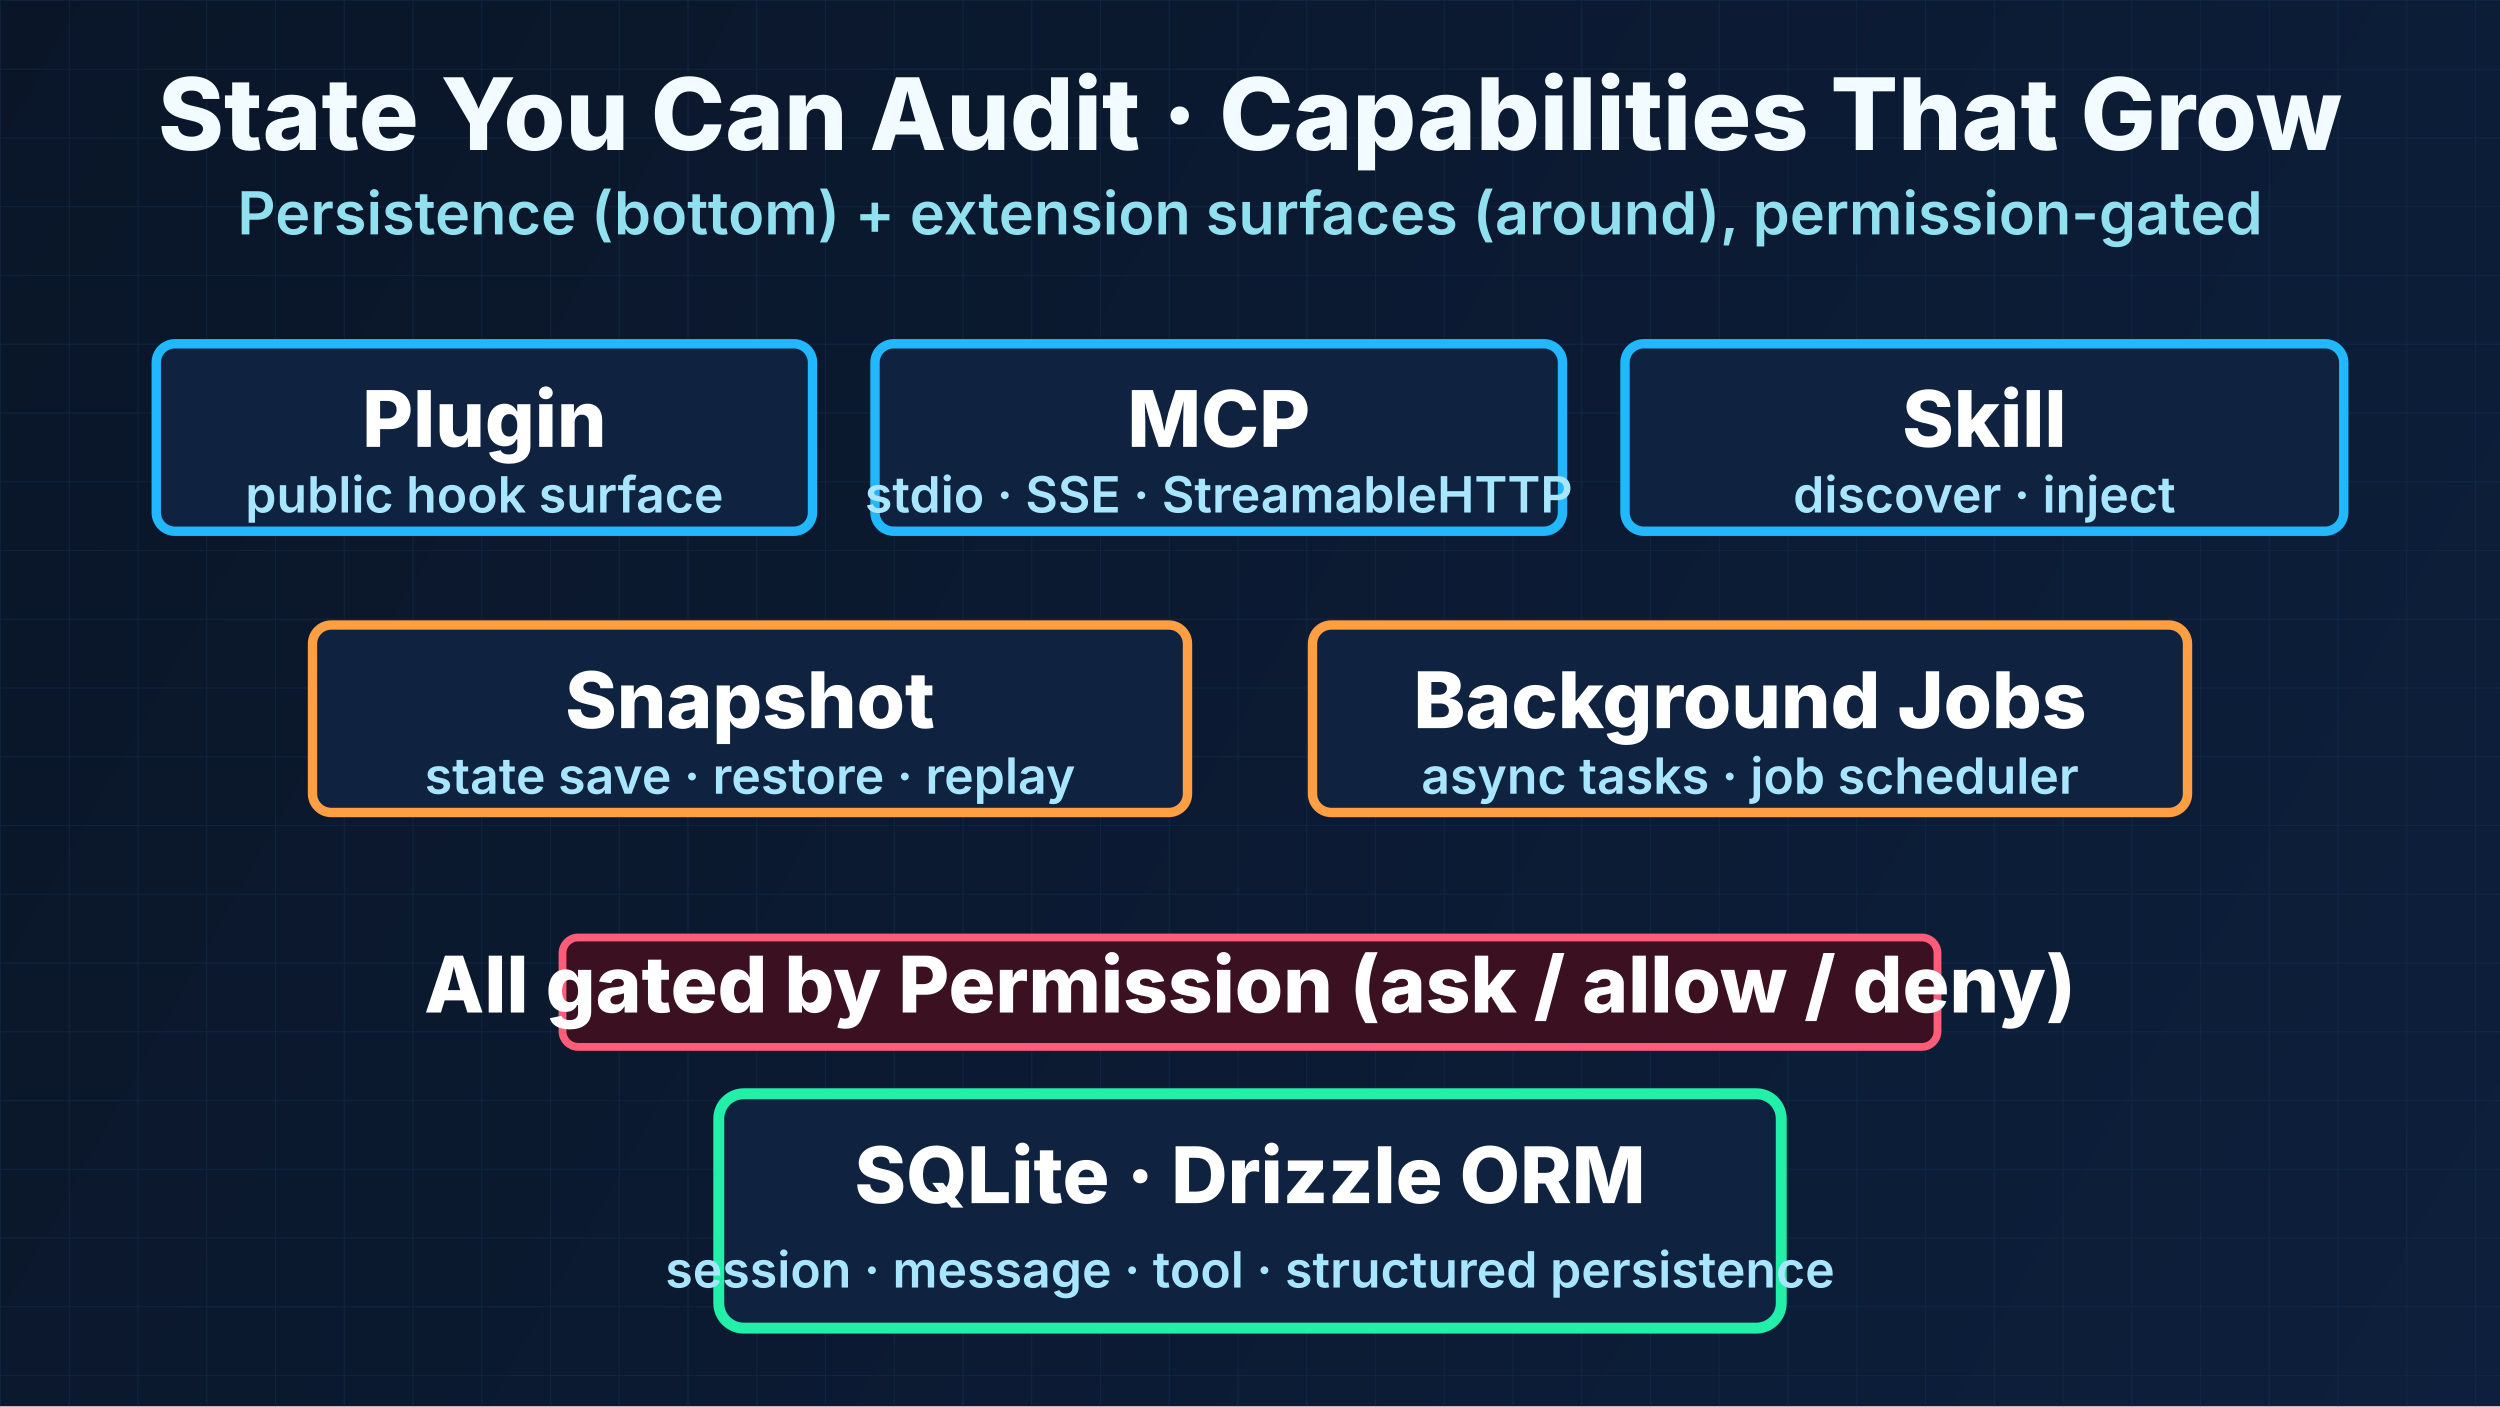
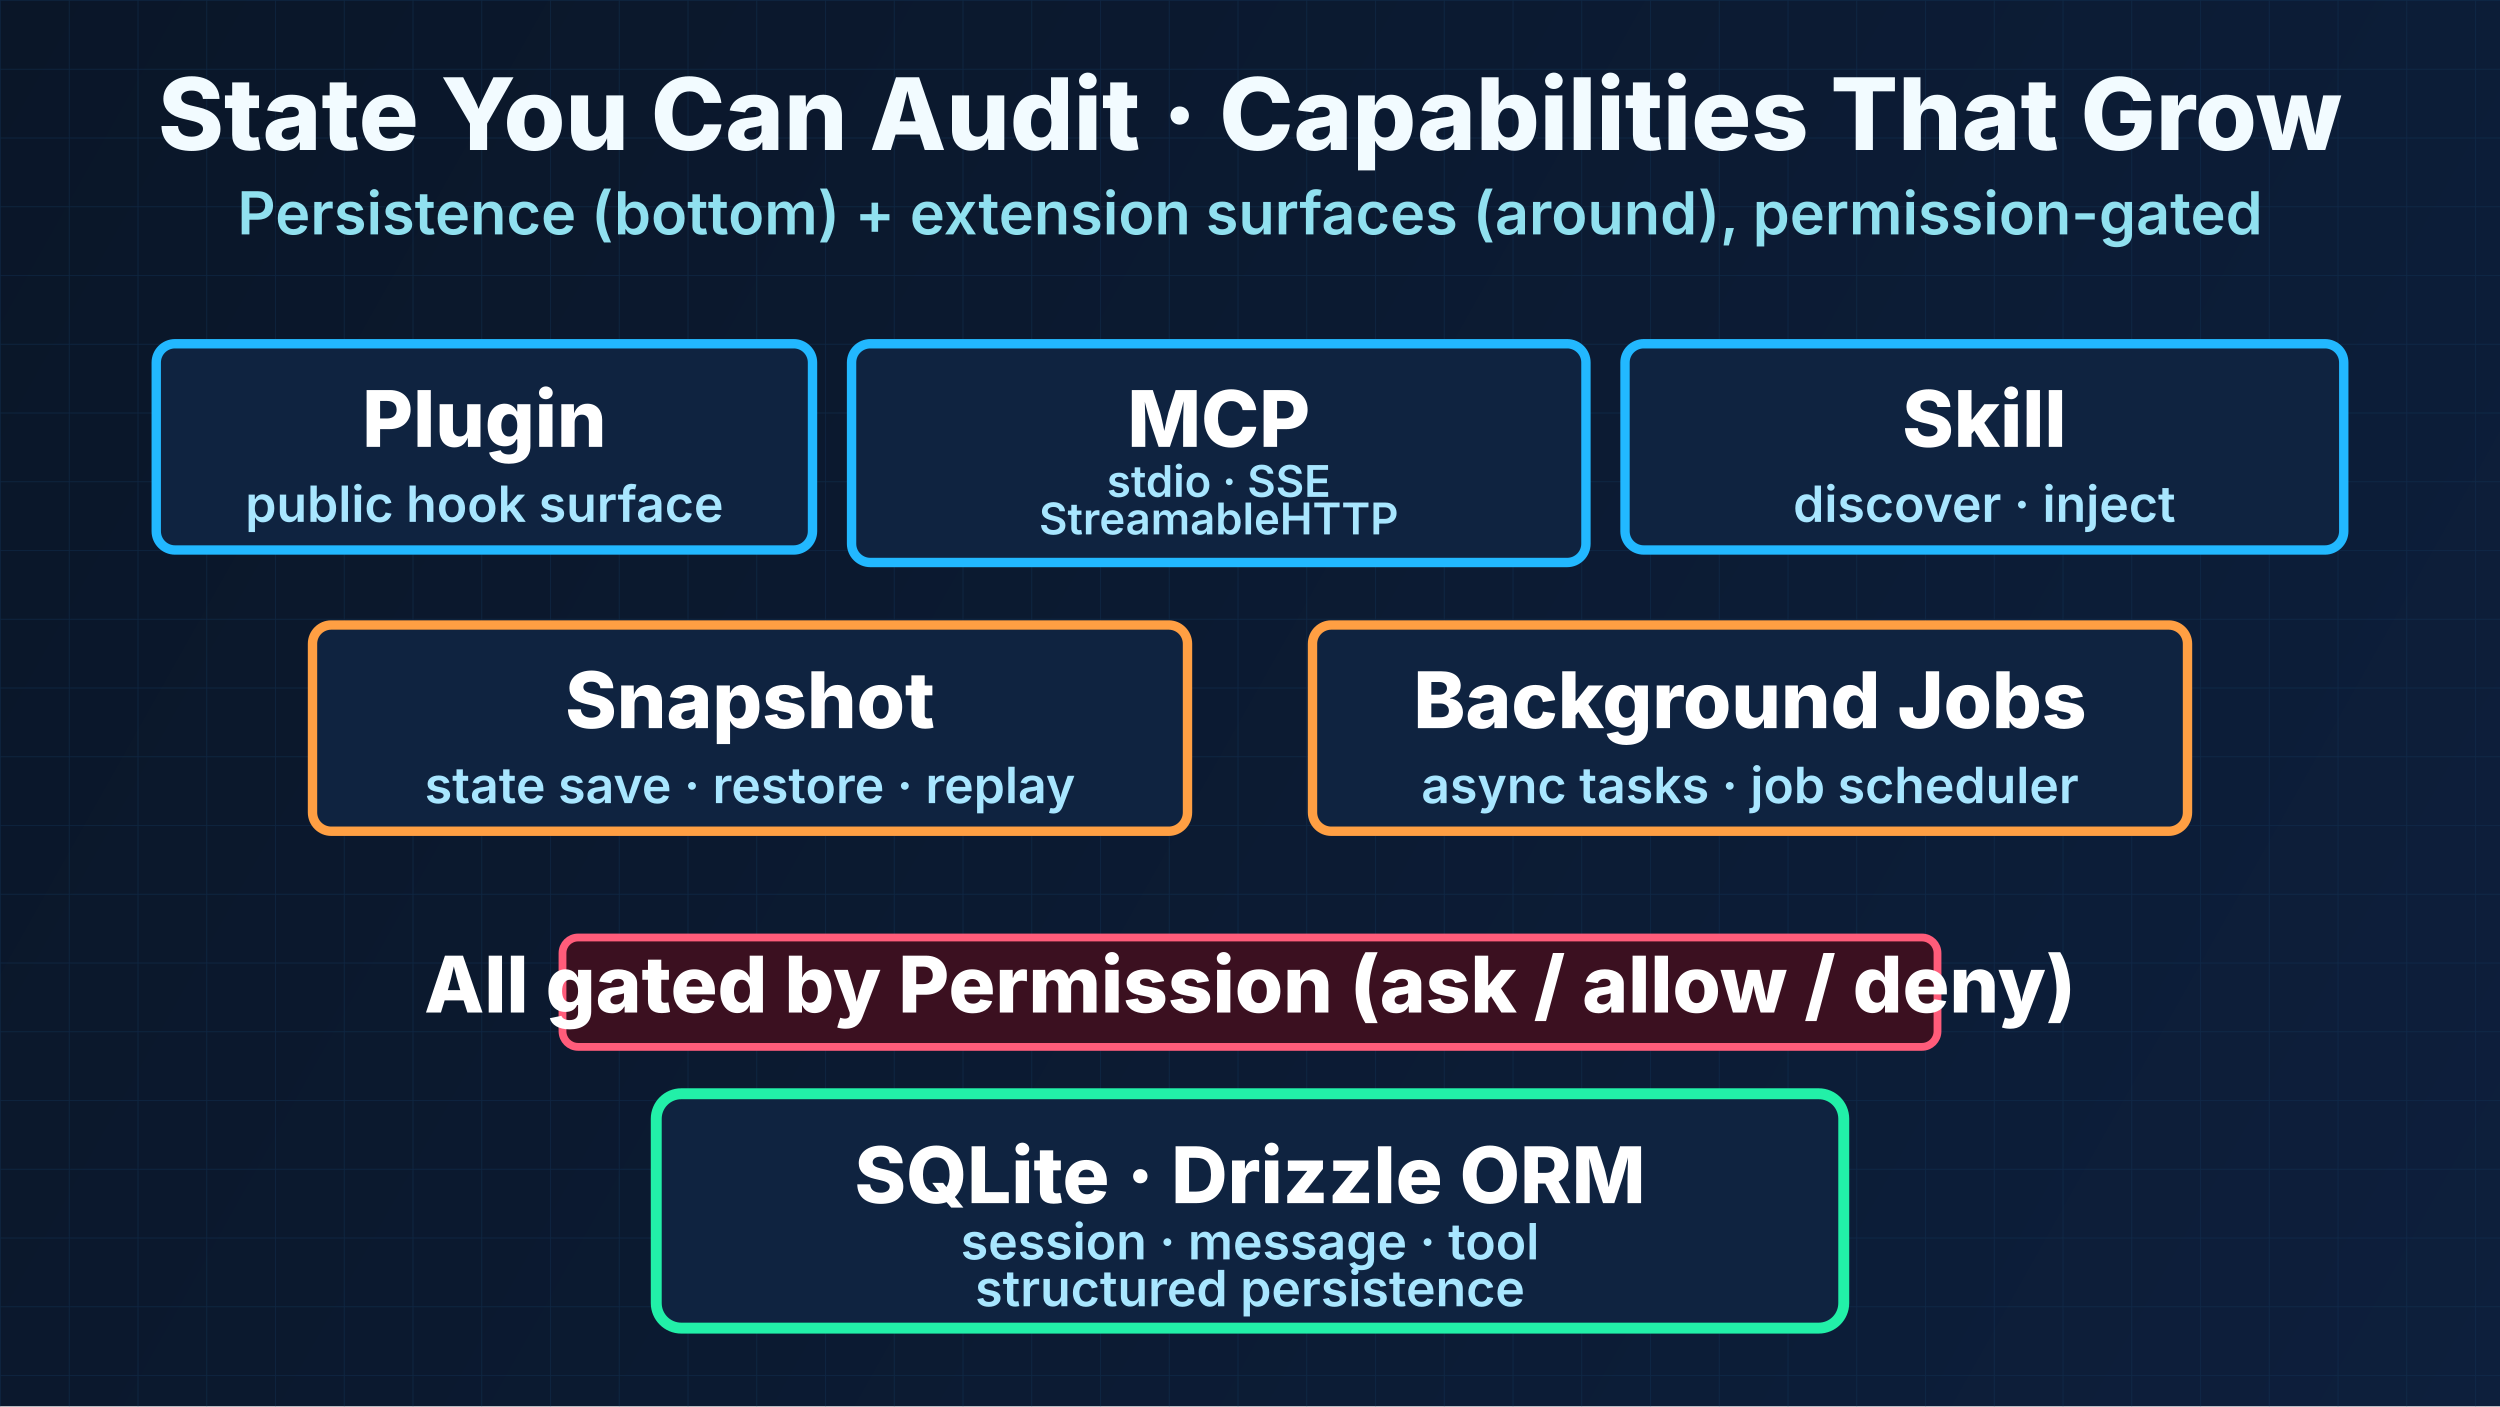
<svg xmlns="http://www.w3.org/2000/svg" viewBox="0 0 1600 900" width="1600" height="900" role="img" aria-label="OpenCode Persistence and Extension">
  <style>
    text { font-family: "Inter", "SF Pro Display", -apple-system, "Segoe UI", Arial, sans-serif; }
    .title   { font-size: 64px; font-weight: 800; fill: #f2fbff; }
    .subtitle{ font-size: 38px; font-weight: 600; fill: #90e0ef; }
    .node    { font-size: 50px; font-weight: 800; fill: #ffffff; }
    .sub     { font-size: 32px; font-weight: 600; fill: #a8e6ff; }
    .detail  { font-size: 27px; font-weight: 500; fill: #6fd7ff; }
  </style>
  <defs>
    <linearGradient id="bg" x1="0" y1="0" x2="1600" y2="900" gradientUnits="userSpaceOnUse">
      <stop offset="0" stop-color="#0a1628" />
      <stop offset="1" stop-color="#0d1f3c" />
    </linearGradient>
    <pattern id="grid" width="44" height="44" patternUnits="userSpaceOnUse">
      <path d="M44 0 L0 0 0 44" fill="none" stroke="#123356" stroke-width="1" />
    </pattern>
  </defs>
  <rect width="1600" height="900" fill="url(#bg)" />
  <rect width="1600" height="900" fill="url(#grid)" opacity="0.5" />
  <text x="800" y="96" text-anchor="middle" class="title">State You Can Audit · Capabilities That Grow</text>
  <text x="800" y="150" text-anchor="middle" class="subtitle">Persistence (bottom) + extension surfaces (around), permission-gated</text>
-   <rect x="460" y="700" width="680" height="150" rx="16" fill="#0f2340" stroke="#22f0a8" stroke-width="7" />
+   <rect x="420" y="700" width="760" height="150" rx="16" fill="#0f2340" stroke="#22f0a8" stroke-width="7" />
  <text x="800" y="770" text-anchor="middle" class="node">SQLite · Drizzle ORM</text>
-   <text x="800" y="824" text-anchor="middle" class="sub">session · message · tool · structured persistence</text>
-   <rect x="100" y="220" width="420" height="120" rx="12" fill="#0f2340" stroke="#22b8ff" stroke-width="6" />
+   <text x="800" y="806" text-anchor="middle" class="sub">session · message · tool</text>
+   <text x="800" y="836" text-anchor="middle" class="sub">structured persistence</text>
+   <rect x="100" y="220" width="420" height="132" rx="12" fill="#0f2340" stroke="#22b8ff" stroke-width="6" />
  <text x="310" y="286" text-anchor="middle" class="node">Plugin</text>
-   <text x="310" y="328" text-anchor="middle" class="sub">public hook surface</text>
-   <rect x="560" y="220" width="440" height="120" rx="12" fill="#0f2340" stroke="#22b8ff" stroke-width="6" />
+   <text x="310" y="334" text-anchor="middle" class="sub">public hook surface</text>
+   <rect x="545" y="220" width="470" height="140" rx="12" fill="#0f2340" stroke="#22b8ff" stroke-width="6" />
  <text x="780" y="286" text-anchor="middle" class="node">MCP</text>
-   <text x="780" y="328" text-anchor="middle" class="sub">stdio · SSE · StreamableHTTP</text>
-   <rect x="1040" y="220" width="460" height="120" rx="12" fill="#0f2340" stroke="#22b8ff" stroke-width="6" />
+   <text x="780" y="318" text-anchor="middle" class="sub" style="font-size:28px">stdio · SSE</text>
+   <text x="780" y="342" text-anchor="middle" class="sub" style="font-size:28px">StreamableHTTP</text>
+   <rect x="1040" y="220" width="460" height="132" rx="12" fill="#0f2340" stroke="#22b8ff" stroke-width="6" />
  <text x="1270" y="286" text-anchor="middle" class="node">Skill</text>
-   <text x="1270" y="328" text-anchor="middle" class="sub">discover · inject</text>
-   <rect x="200" y="400" width="560" height="120" rx="12" fill="#0f2340" stroke="#ff9f43" stroke-width="6" />
+   <text x="1270" y="334" text-anchor="middle" class="sub">discover · inject</text>
+   <rect x="200" y="400" width="560" height="132" rx="12" fill="#0f2340" stroke="#ff9f43" stroke-width="6" />
  <text x="480" y="466" text-anchor="middle" class="node">Snapshot</text>
-   <text x="480" y="508" text-anchor="middle" class="sub">state save · restore · replay</text>
-   <rect x="840" y="400" width="560" height="120" rx="12" fill="#0f2340" stroke="#ff9f43" stroke-width="6" />
+   <text x="480" y="514" text-anchor="middle" class="sub">state save · restore · replay</text>
+   <rect x="840" y="400" width="560" height="132" rx="12" fill="#0f2340" stroke="#ff9f43" stroke-width="6" />
  <text x="1120" y="466" text-anchor="middle" class="node">Background Jobs</text>
-   <text x="1120" y="508" text-anchor="middle" class="sub">async tasks · job scheduler</text>
+   <text x="1120" y="514" text-anchor="middle" class="sub">async tasks · job scheduler</text>
  <rect x="360" y="600" width="880" height="70" rx="10" fill="#3b1020" stroke="#ff5c7a" stroke-width="5" />
  <text x="800" y="648" text-anchor="middle" class="node" font-size="38">All gated by Permission (ask / allow / deny)</text>
</svg>
